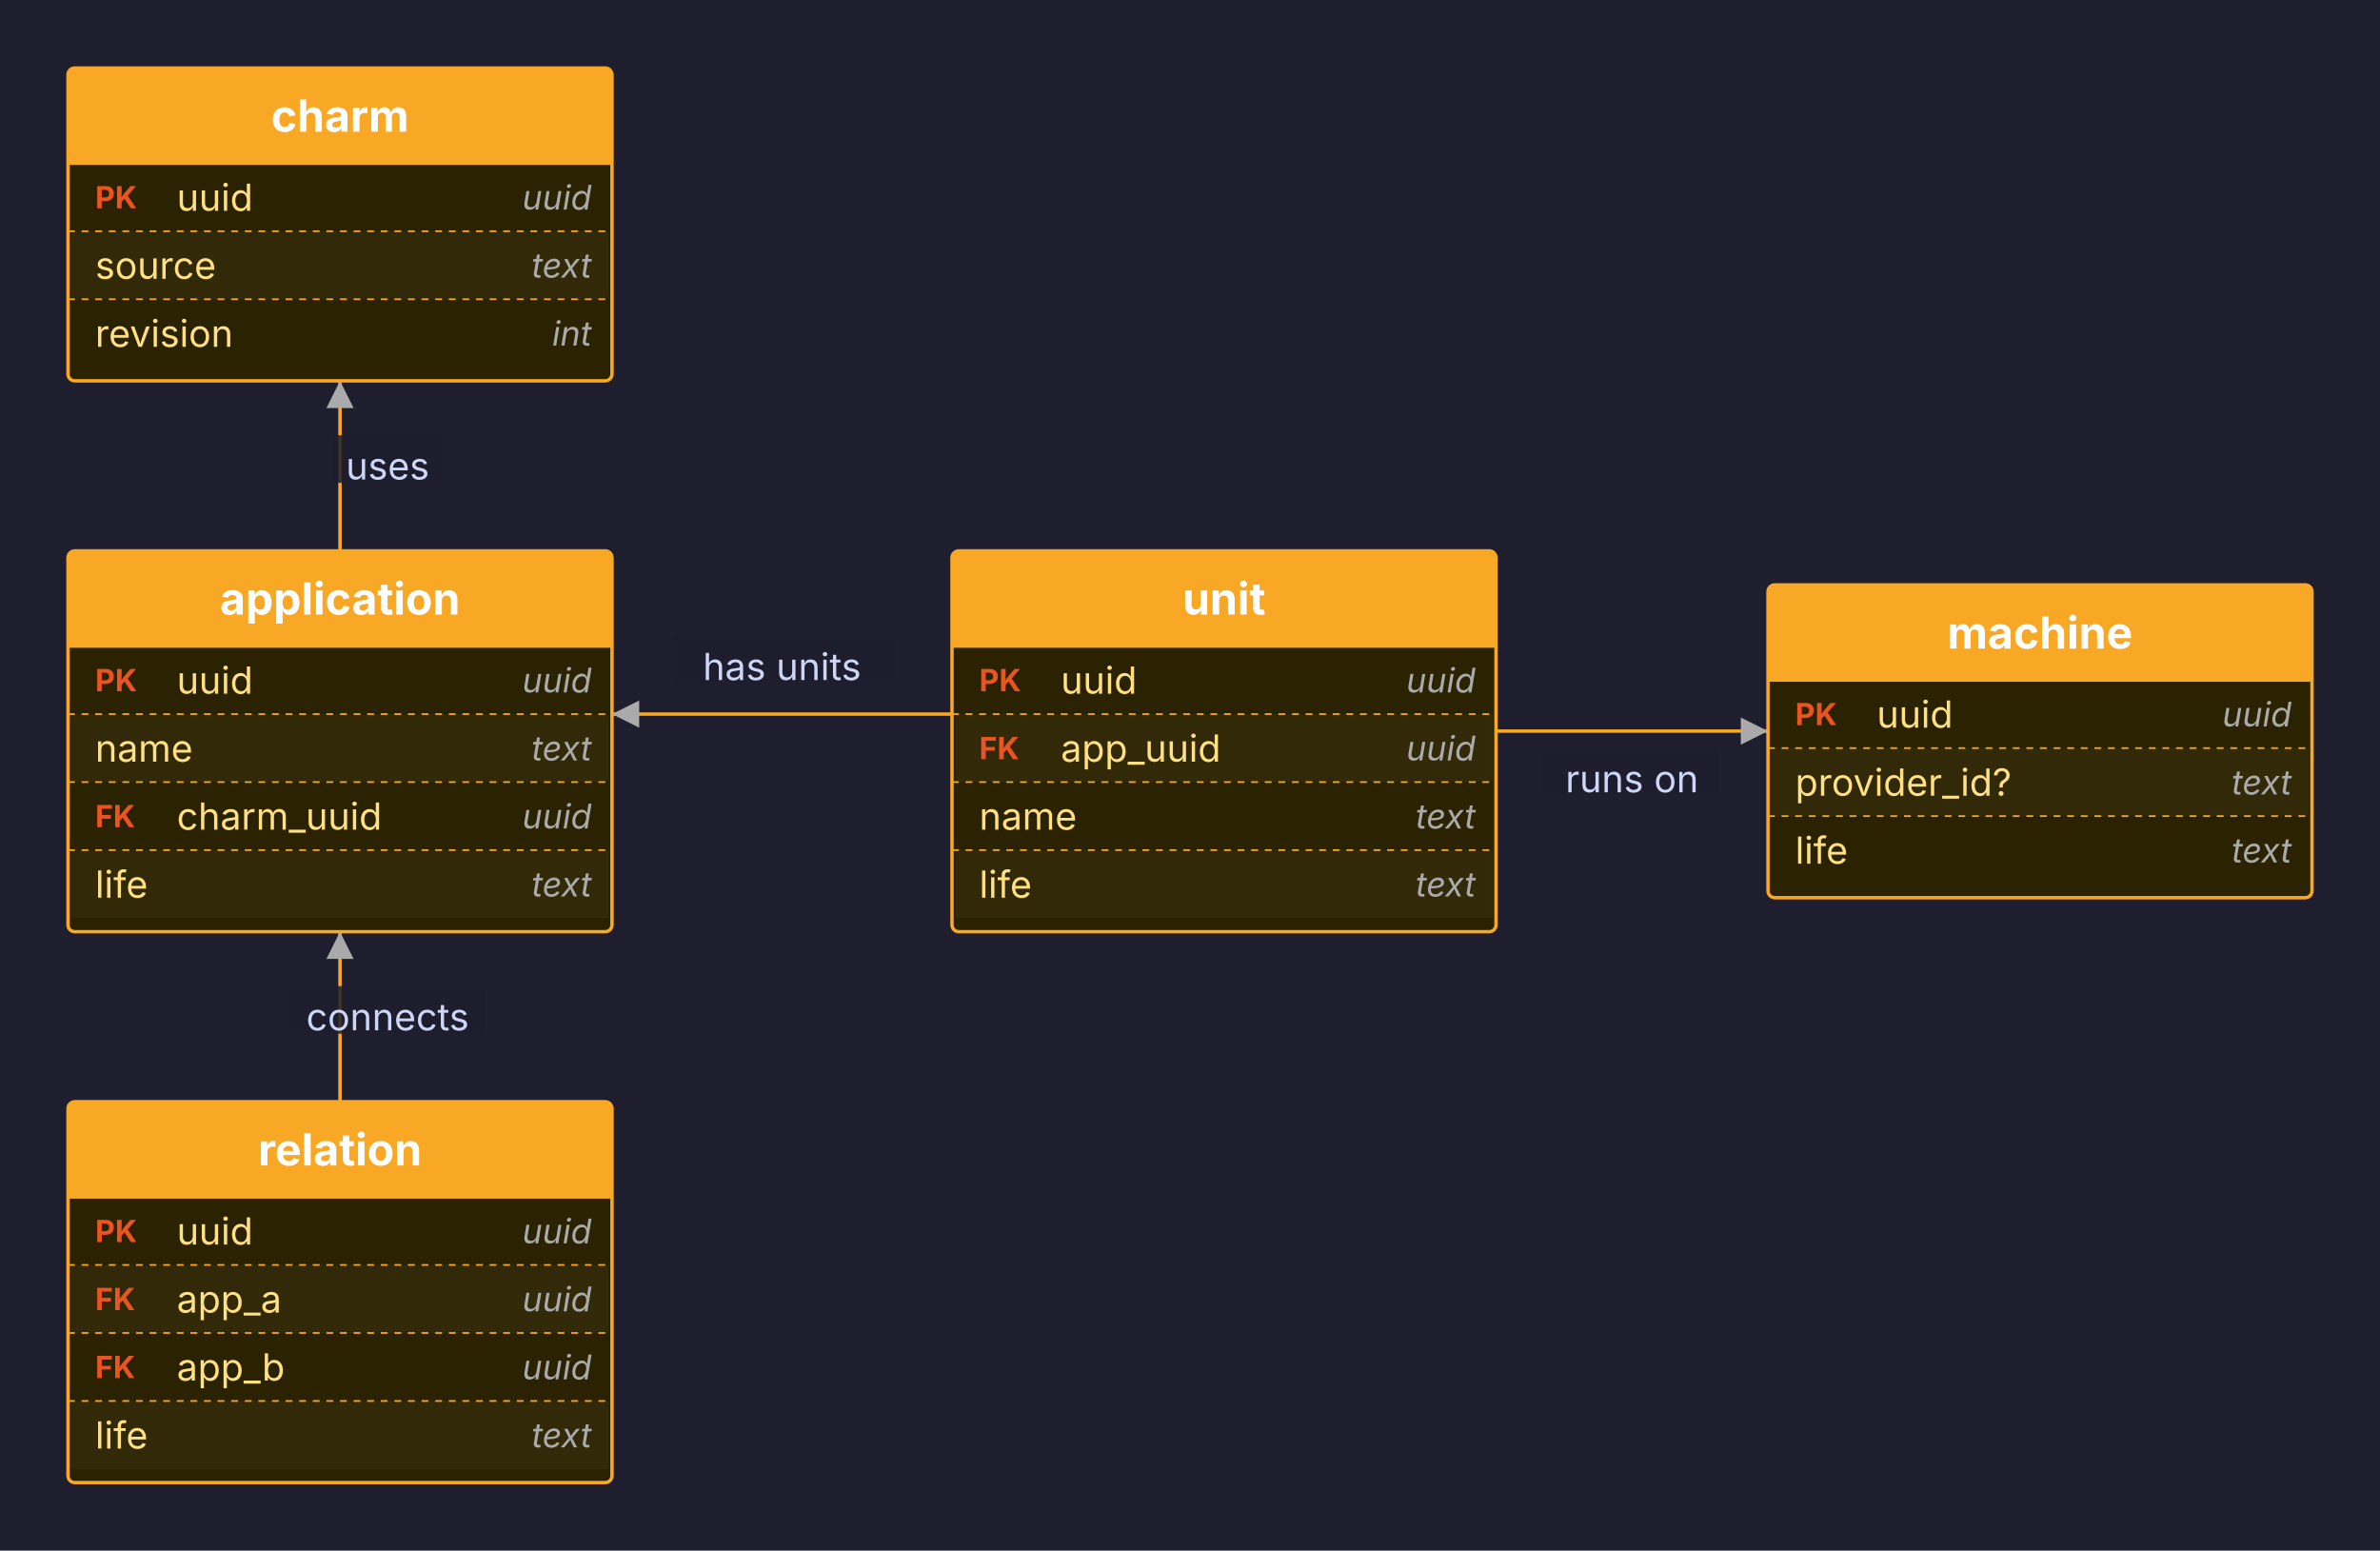
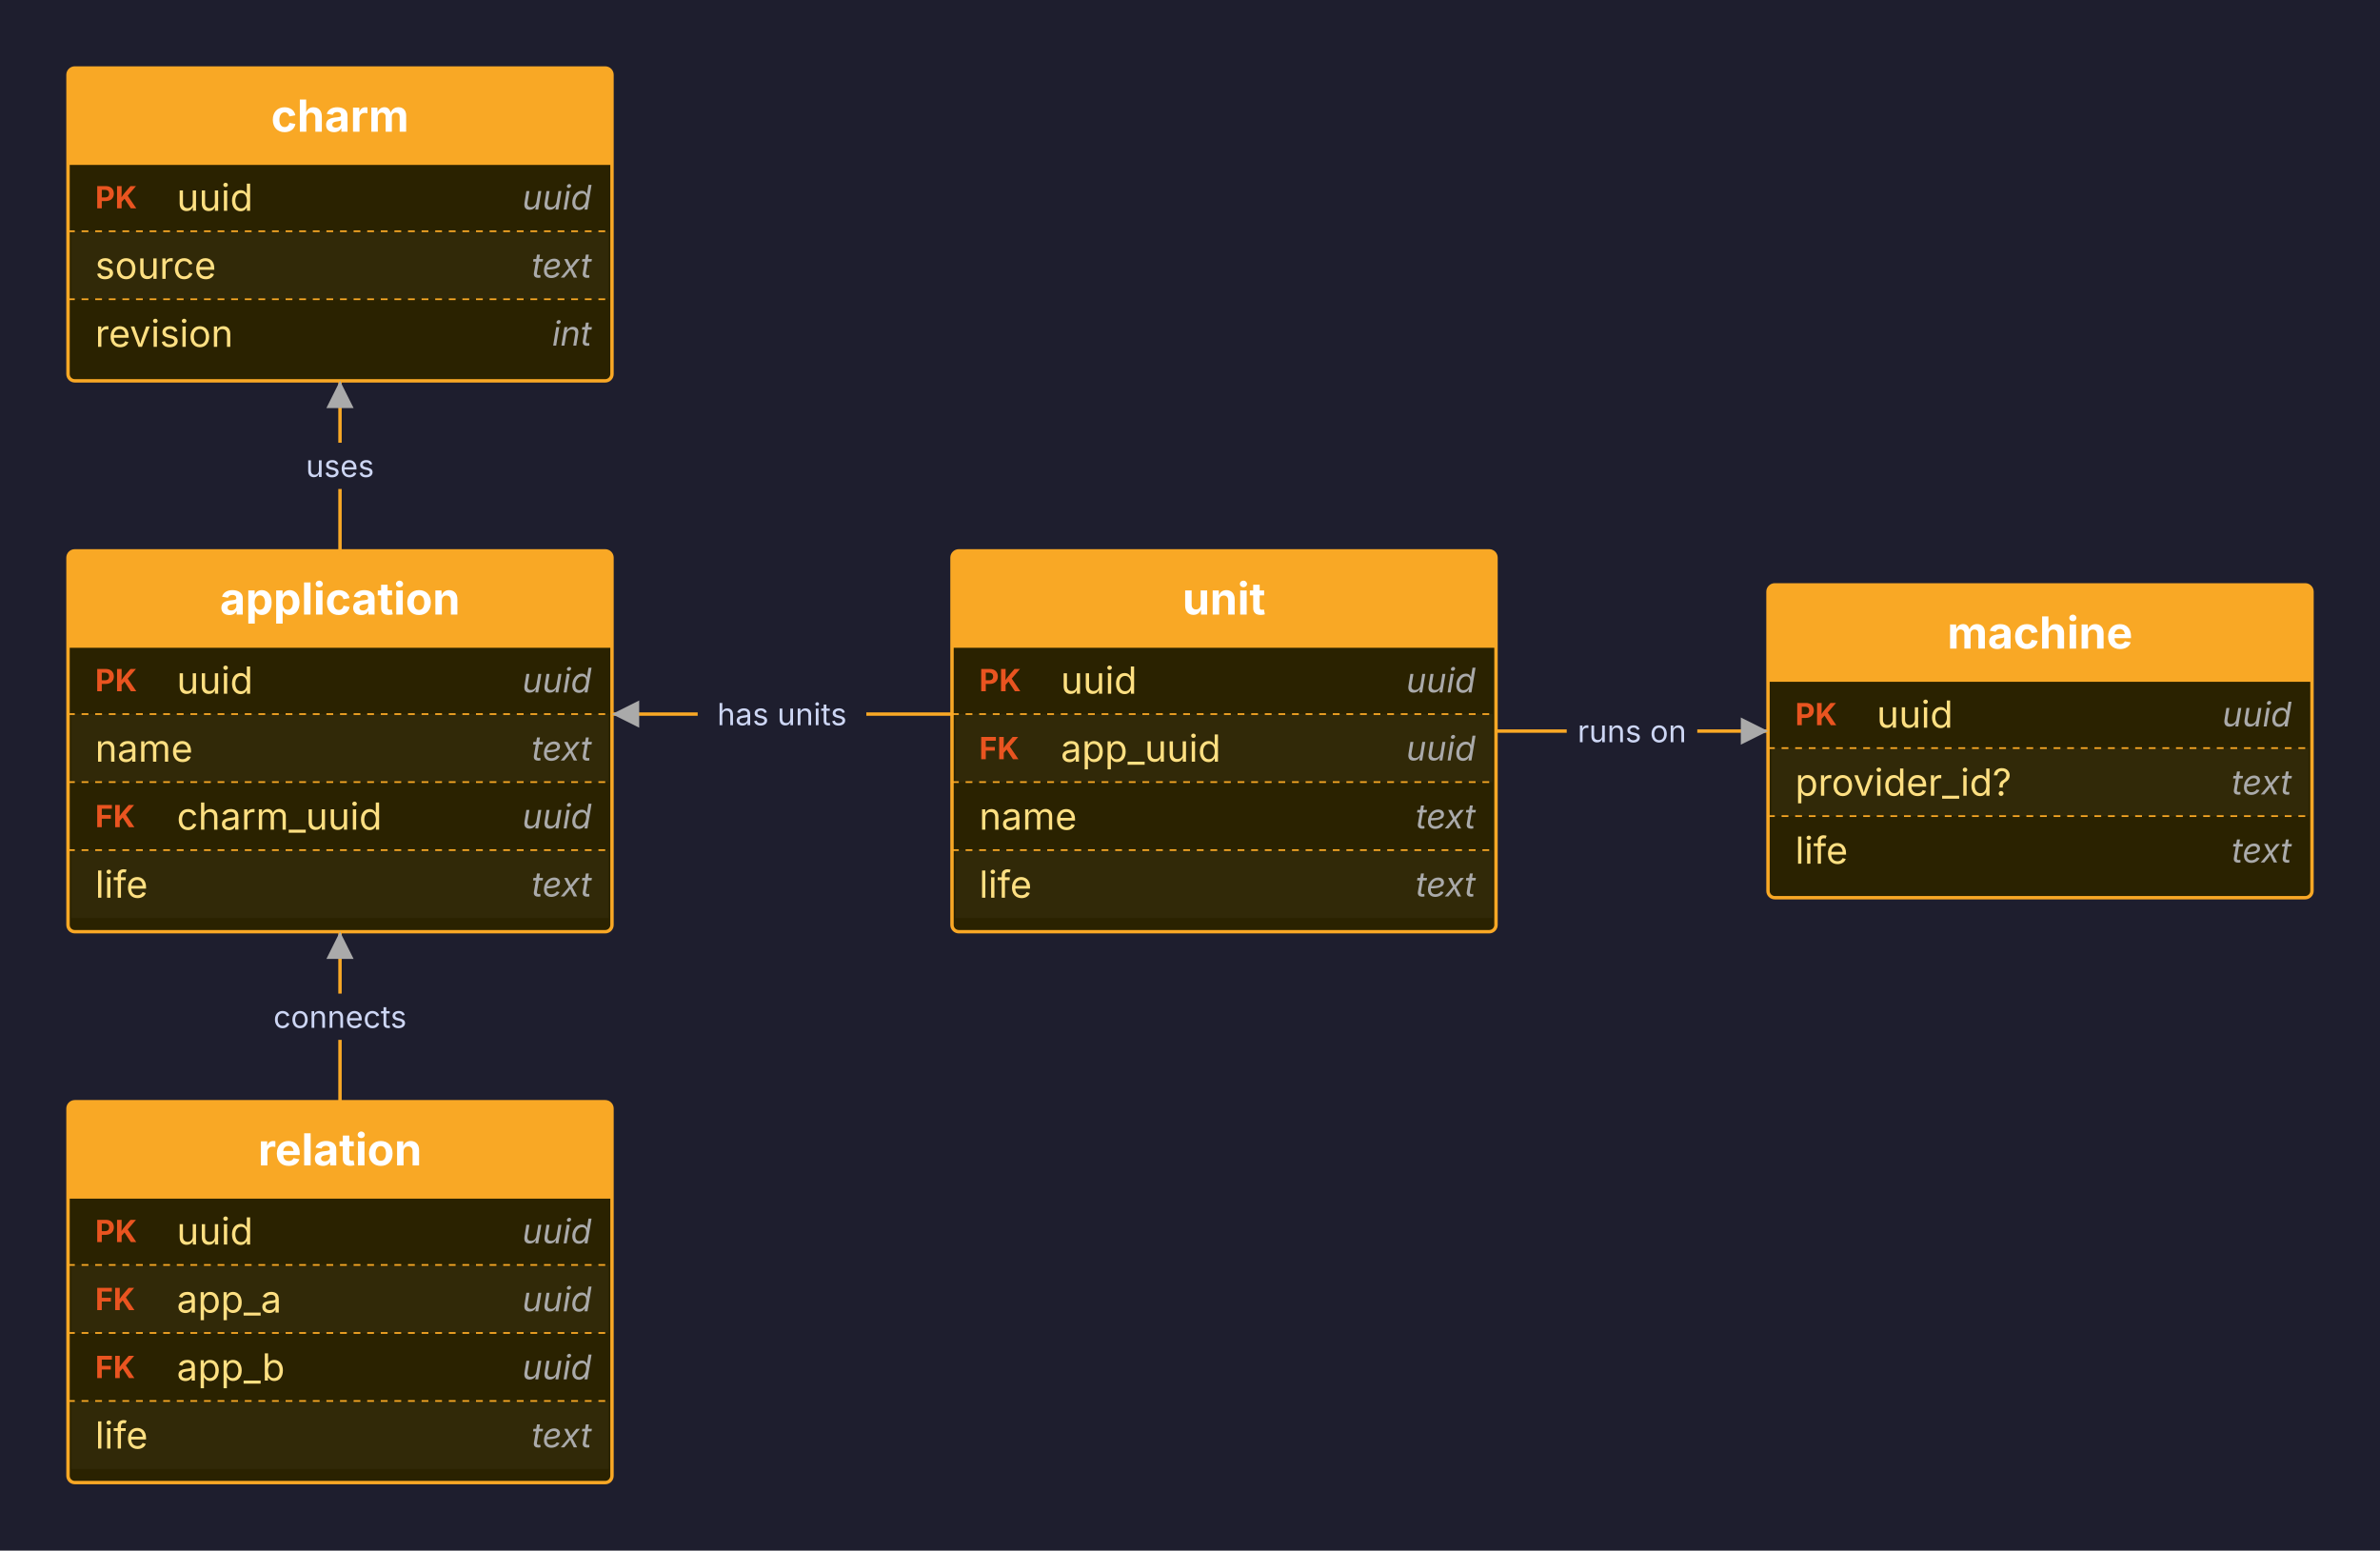
<svg xmlns="http://www.w3.org/2000/svg" width="700.0" height="456.0" viewBox="0 0 700.0 456.0">
  <defs>
    <marker markerWidth="8" markerHeight="8" viewBox="0 0 8 8" orient="auto" id="arrow" refX="8" refY="4.0">
      <path d="M0,0 L8,4.0 L0,8 Z" fill="#AAAAAA" />
    </marker>
  </defs>
  <rect x="0" y="0" width="700.0" height="456.0" fill="#1E1E2E" />
  <g id="ggarch-nodes">
    <rect x="20.0" y="162.0" width="160.0" height="112.0" fill="#2A2200" stroke="#F9A825" stroke-width="1" rx="2" ry="2" />
    <rect x="20.0" y="162.0" width="160.0" height="28" fill="#F9A825" stroke="none" rx="2" ry="2" />
    <rect x="20.0" y="176.0" width="160.0" height="14.0" fill="#F9A825" stroke="none" />
    <text x="100.0" y="176.0" font-size="13" font-family="'Ubuntu Sans', Ubuntu, system-ui, -apple-system, sans-serif" fill="#FFFFFF" text-anchor="middle" dominant-baseline="central" font-weight="bold">application</text>
    <path d="M20.0,190.0 L180.0,190.0" stroke="#F9A825" stroke-width="1" />
    <text x="28.0" y="200.0" font-size="9" font-family="'Ubuntu Sans', Ubuntu, system-ui, -apple-system, sans-serif" fill="#E95420" text-anchor="start" dominant-baseline="central" font-weight="bold">PK</text>
    <text x="52.0" y="200.0" font-size="11" font-family="'Ubuntu Sans', Ubuntu, system-ui, -apple-system, sans-serif" fill="#FFE082" text-anchor="start" dominant-baseline="central">uuid</text>
    <text x="174.0" y="200.0" font-size="10" font-family="'Ubuntu Sans', Ubuntu, system-ui, -apple-system, sans-serif" fill="#AAAAAA" text-anchor="end" dominant-baseline="central" font-style="italic">uuid</text>
    <rect x="21.0" y="210.0" width="158.0" height="20" fill="#FFFFFF08" stroke="none" />
    <path d="M20.0,210.0 L180.0,210.0" stroke="#F9A825" stroke-width="0.5" stroke-dasharray="2,2" />
    <text x="28.0" y="220.0" font-size="11" font-family="'Ubuntu Sans', Ubuntu, system-ui, -apple-system, sans-serif" fill="#FFE082" text-anchor="start" dominant-baseline="central">name</text>
    <text x="174.0" y="220.0" font-size="10" font-family="'Ubuntu Sans', Ubuntu, system-ui, -apple-system, sans-serif" fill="#AAAAAA" text-anchor="end" dominant-baseline="central" font-style="italic">text</text>
    <path d="M20.0,230.0 L180.0,230.0" stroke="#F9A825" stroke-width="0.5" stroke-dasharray="2,2" />
    <text x="28.0" y="240.0" font-size="9" font-family="'Ubuntu Sans', Ubuntu, system-ui, -apple-system, sans-serif" fill="#E95420" text-anchor="start" dominant-baseline="central" font-weight="bold">FK</text>
    <text x="52.0" y="240.0" font-size="11" font-family="'Ubuntu Sans', Ubuntu, system-ui, -apple-system, sans-serif" fill="#FFE082" text-anchor="start" dominant-baseline="central">charm_uuid</text>
    <text x="174.0" y="240.0" font-size="10" font-family="'Ubuntu Sans', Ubuntu, system-ui, -apple-system, sans-serif" fill="#AAAAAA" text-anchor="end" dominant-baseline="central" font-style="italic">uuid</text>
    <rect x="21.0" y="250.0" width="158.0" height="20" fill="#FFFFFF08" stroke="none" />
    <path d="M20.0,250.0 L180.0,250.0" stroke="#F9A825" stroke-width="0.5" stroke-dasharray="2,2" />
    <text x="28.0" y="260.0" font-size="11" font-family="'Ubuntu Sans', Ubuntu, system-ui, -apple-system, sans-serif" fill="#FFE082" text-anchor="start" dominant-baseline="central">life</text>
    <text x="174.0" y="260.0" font-size="10" font-family="'Ubuntu Sans', Ubuntu, system-ui, -apple-system, sans-serif" fill="#AAAAAA" text-anchor="end" dominant-baseline="central" font-style="italic">text</text>
    <rect x="280.0" y="162.0" width="160.0" height="112.0" fill="#2A2200" stroke="#F9A825" stroke-width="1" rx="2" ry="2" />
    <rect x="280.0" y="162.0" width="160.0" height="28" fill="#F9A825" stroke="none" rx="2" ry="2" />
    <rect x="280.0" y="176.0" width="160.0" height="14.0" fill="#F9A825" stroke="none" />
    <text x="360.0" y="176.0" font-size="13" font-family="'Ubuntu Sans', Ubuntu, system-ui, -apple-system, sans-serif" fill="#FFFFFF" text-anchor="middle" dominant-baseline="central" font-weight="bold">unit</text>
    <path d="M280.0,190.0 L440.0,190.0" stroke="#F9A825" stroke-width="1" />
    <text x="288.0" y="200.0" font-size="9" font-family="'Ubuntu Sans', Ubuntu, system-ui, -apple-system, sans-serif" fill="#E95420" text-anchor="start" dominant-baseline="central" font-weight="bold">PK</text>
    <text x="312.0" y="200.0" font-size="11" font-family="'Ubuntu Sans', Ubuntu, system-ui, -apple-system, sans-serif" fill="#FFE082" text-anchor="start" dominant-baseline="central">uuid</text>
    <text x="434.0" y="200.0" font-size="10" font-family="'Ubuntu Sans', Ubuntu, system-ui, -apple-system, sans-serif" fill="#AAAAAA" text-anchor="end" dominant-baseline="central" font-style="italic">uuid</text>
    <rect x="281.0" y="210.0" width="158.0" height="20" fill="#FFFFFF08" stroke="none" />
    <path d="M280.0,210.0 L440.0,210.0" stroke="#F9A825" stroke-width="0.5" stroke-dasharray="2,2" />
    <text x="288.0" y="220.0" font-size="9" font-family="'Ubuntu Sans', Ubuntu, system-ui, -apple-system, sans-serif" fill="#E95420" text-anchor="start" dominant-baseline="central" font-weight="bold">FK</text>
    <text x="312.0" y="220.0" font-size="11" font-family="'Ubuntu Sans', Ubuntu, system-ui, -apple-system, sans-serif" fill="#FFE082" text-anchor="start" dominant-baseline="central">app_uuid</text>
    <text x="434.0" y="220.0" font-size="10" font-family="'Ubuntu Sans', Ubuntu, system-ui, -apple-system, sans-serif" fill="#AAAAAA" text-anchor="end" dominant-baseline="central" font-style="italic">uuid</text>
    <path d="M280.0,230.0 L440.0,230.0" stroke="#F9A825" stroke-width="0.5" stroke-dasharray="2,2" />
    <text x="288.0" y="240.0" font-size="11" font-family="'Ubuntu Sans', Ubuntu, system-ui, -apple-system, sans-serif" fill="#FFE082" text-anchor="start" dominant-baseline="central">name</text>
    <text x="434.0" y="240.0" font-size="10" font-family="'Ubuntu Sans', Ubuntu, system-ui, -apple-system, sans-serif" fill="#AAAAAA" text-anchor="end" dominant-baseline="central" font-style="italic">text</text>
    <rect x="281.0" y="250.0" width="158.0" height="20" fill="#FFFFFF08" stroke="none" />
    <path d="M280.0,250.0 L440.0,250.0" stroke="#F9A825" stroke-width="0.5" stroke-dasharray="2,2" />
    <text x="288.0" y="260.0" font-size="11" font-family="'Ubuntu Sans', Ubuntu, system-ui, -apple-system, sans-serif" fill="#FFE082" text-anchor="start" dominant-baseline="central">life</text>
    <text x="434.0" y="260.0" font-size="10" font-family="'Ubuntu Sans', Ubuntu, system-ui, -apple-system, sans-serif" fill="#AAAAAA" text-anchor="end" dominant-baseline="central" font-style="italic">text</text>
    <rect x="520.0" y="172.0" width="160.0" height="92.0" fill="#2A2200" stroke="#F9A825" stroke-width="1" rx="2" ry="2" />
    <rect x="520.0" y="172.0" width="160.0" height="28" fill="#F9A825" stroke="none" rx="2" ry="2" />
    <rect x="520.0" y="186.0" width="160.0" height="14.0" fill="#F9A825" stroke="none" />
    <text x="600.0" y="186.0" font-size="13" font-family="'Ubuntu Sans', Ubuntu, system-ui, -apple-system, sans-serif" fill="#FFFFFF" text-anchor="middle" dominant-baseline="central" font-weight="bold">machine</text>
    <path d="M520.0,200.0 L680.0,200.0" stroke="#F9A825" stroke-width="1" />
    <text x="528.0" y="210.0" font-size="9" font-family="'Ubuntu Sans', Ubuntu, system-ui, -apple-system, sans-serif" fill="#E95420" text-anchor="start" dominant-baseline="central" font-weight="bold">PK</text>
    <text x="552.0" y="210.0" font-size="11" font-family="'Ubuntu Sans', Ubuntu, system-ui, -apple-system, sans-serif" fill="#FFE082" text-anchor="start" dominant-baseline="central">uuid</text>
    <text x="674.0" y="210.0" font-size="10" font-family="'Ubuntu Sans', Ubuntu, system-ui, -apple-system, sans-serif" fill="#AAAAAA" text-anchor="end" dominant-baseline="central" font-style="italic">uuid</text>
    <rect x="521.0" y="220.0" width="158.0" height="20" fill="#FFFFFF08" stroke="none" />
    <path d="M520.0,220.0 L680.0,220.0" stroke="#F9A825" stroke-width="0.5" stroke-dasharray="2,2" />
    <text x="528.0" y="230.0" font-size="11" font-family="'Ubuntu Sans', Ubuntu, system-ui, -apple-system, sans-serif" fill="#FFE082" text-anchor="start" dominant-baseline="central">provider_id?</text>
    <text x="674.0" y="230.0" font-size="10" font-family="'Ubuntu Sans', Ubuntu, system-ui, -apple-system, sans-serif" fill="#AAAAAA" text-anchor="end" dominant-baseline="central" font-style="italic">text</text>
    <path d="M520.0,240.0 L680.0,240.0" stroke="#F9A825" stroke-width="0.5" stroke-dasharray="2,2" />
    <text x="528.0" y="250.0" font-size="11" font-family="'Ubuntu Sans', Ubuntu, system-ui, -apple-system, sans-serif" fill="#FFE082" text-anchor="start" dominant-baseline="central">life</text>
    <text x="674.0" y="250.0" font-size="10" font-family="'Ubuntu Sans', Ubuntu, system-ui, -apple-system, sans-serif" fill="#AAAAAA" text-anchor="end" dominant-baseline="central" font-style="italic">text</text>
    <rect x="20.0" y="20.0" width="160.0" height="92.0" fill="#2A2200" stroke="#F9A825" stroke-width="1" rx="2" ry="2" />
    <rect x="20.0" y="20.0" width="160.0" height="28" fill="#F9A825" stroke="none" rx="2" ry="2" />
    <rect x="20.0" y="34.0" width="160.0" height="14.0" fill="#F9A825" stroke="none" />
    <text x="100.0" y="34.0" font-size="13" font-family="'Ubuntu Sans', Ubuntu, system-ui, -apple-system, sans-serif" fill="#FFFFFF" text-anchor="middle" dominant-baseline="central" font-weight="bold">charm</text>
    <path d="M20.0,48.0 L180.0,48.0" stroke="#F9A825" stroke-width="1" />
    <text x="28.0" y="58.0" font-size="9" font-family="'Ubuntu Sans', Ubuntu, system-ui, -apple-system, sans-serif" fill="#E95420" text-anchor="start" dominant-baseline="central" font-weight="bold">PK</text>
    <text x="52.0" y="58.0" font-size="11" font-family="'Ubuntu Sans', Ubuntu, system-ui, -apple-system, sans-serif" fill="#FFE082" text-anchor="start" dominant-baseline="central">uuid</text>
    <text x="174.0" y="58.0" font-size="10" font-family="'Ubuntu Sans', Ubuntu, system-ui, -apple-system, sans-serif" fill="#AAAAAA" text-anchor="end" dominant-baseline="central" font-style="italic">uuid</text>
    <rect x="21.0" y="68.0" width="158.0" height="20" fill="#FFFFFF08" stroke="none" />
    <path d="M20.0,68.0 L180.0,68.0" stroke="#F9A825" stroke-width="0.5" stroke-dasharray="2,2" />
    <text x="28.0" y="78.0" font-size="11" font-family="'Ubuntu Sans', Ubuntu, system-ui, -apple-system, sans-serif" fill="#FFE082" text-anchor="start" dominant-baseline="central">source</text>
    <text x="174.0" y="78.0" font-size="10" font-family="'Ubuntu Sans', Ubuntu, system-ui, -apple-system, sans-serif" fill="#AAAAAA" text-anchor="end" dominant-baseline="central" font-style="italic">text</text>
    <path d="M20.0,88.0 L180.0,88.0" stroke="#F9A825" stroke-width="0.5" stroke-dasharray="2,2" />
    <text x="28.0" y="98.0" font-size="11" font-family="'Ubuntu Sans', Ubuntu, system-ui, -apple-system, sans-serif" fill="#FFE082" text-anchor="start" dominant-baseline="central">revision</text>
    <text x="174.0" y="98.0" font-size="10" font-family="'Ubuntu Sans', Ubuntu, system-ui, -apple-system, sans-serif" fill="#AAAAAA" text-anchor="end" dominant-baseline="central" font-style="italic">int</text>
    <rect x="20.0" y="324.0" width="160.0" height="112.0" fill="#2A2200" stroke="#F9A825" stroke-width="1" rx="2" ry="2" />
    <rect x="20.0" y="324.0" width="160.0" height="28" fill="#F9A825" stroke="none" rx="2" ry="2" />
    <rect x="20.0" y="338.0" width="160.0" height="14.0" fill="#F9A825" stroke="none" />
    <text x="100.0" y="338.0" font-size="13" font-family="'Ubuntu Sans', Ubuntu, system-ui, -apple-system, sans-serif" fill="#FFFFFF" text-anchor="middle" dominant-baseline="central" font-weight="bold">relation</text>
    <path d="M20.0,352.0 L180.0,352.0" stroke="#F9A825" stroke-width="1" />
    <text x="28.0" y="362.0" font-size="9" font-family="'Ubuntu Sans', Ubuntu, system-ui, -apple-system, sans-serif" fill="#E95420" text-anchor="start" dominant-baseline="central" font-weight="bold">PK</text>
    <text x="52.0" y="362.0" font-size="11" font-family="'Ubuntu Sans', Ubuntu, system-ui, -apple-system, sans-serif" fill="#FFE082" text-anchor="start" dominant-baseline="central">uuid</text>
    <text x="174.0" y="362.0" font-size="10" font-family="'Ubuntu Sans', Ubuntu, system-ui, -apple-system, sans-serif" fill="#AAAAAA" text-anchor="end" dominant-baseline="central" font-style="italic">uuid</text>
    <rect x="21.0" y="372.0" width="158.0" height="20" fill="#FFFFFF08" stroke="none" />
    <path d="M20.0,372.0 L180.0,372.0" stroke="#F9A825" stroke-width="0.5" stroke-dasharray="2,2" />
    <text x="28.0" y="382.0" font-size="9" font-family="'Ubuntu Sans', Ubuntu, system-ui, -apple-system, sans-serif" fill="#E95420" text-anchor="start" dominant-baseline="central" font-weight="bold">FK</text>
    <text x="52.0" y="382.0" font-size="11" font-family="'Ubuntu Sans', Ubuntu, system-ui, -apple-system, sans-serif" fill="#FFE082" text-anchor="start" dominant-baseline="central">app_a</text>
    <text x="174.0" y="382.0" font-size="10" font-family="'Ubuntu Sans', Ubuntu, system-ui, -apple-system, sans-serif" fill="#AAAAAA" text-anchor="end" dominant-baseline="central" font-style="italic">uuid</text>
    <path d="M20.0,392.0 L180.0,392.0" stroke="#F9A825" stroke-width="0.5" stroke-dasharray="2,2" />
    <text x="28.0" y="402.0" font-size="9" font-family="'Ubuntu Sans', Ubuntu, system-ui, -apple-system, sans-serif" fill="#E95420" text-anchor="start" dominant-baseline="central" font-weight="bold">FK</text>
    <text x="52.0" y="402.0" font-size="11" font-family="'Ubuntu Sans', Ubuntu, system-ui, -apple-system, sans-serif" fill="#FFE082" text-anchor="start" dominant-baseline="central">app_b</text>
    <text x="174.0" y="402.0" font-size="10" font-family="'Ubuntu Sans', Ubuntu, system-ui, -apple-system, sans-serif" fill="#AAAAAA" text-anchor="end" dominant-baseline="central" font-style="italic">uuid</text>
    <rect x="21.0" y="412.0" width="158.0" height="20" fill="#FFFFFF08" stroke="none" />
    <path d="M20.0,412.0 L180.0,412.0" stroke="#F9A825" stroke-width="0.5" stroke-dasharray="2,2" />
    <text x="28.0" y="422.0" font-size="11" font-family="'Ubuntu Sans', Ubuntu, system-ui, -apple-system, sans-serif" fill="#FFE082" text-anchor="start" dominant-baseline="central">life</text>
    <text x="174.0" y="422.0" font-size="10" font-family="'Ubuntu Sans', Ubuntu, system-ui, -apple-system, sans-serif" fill="#AAAAAA" text-anchor="end" dominant-baseline="central" font-style="italic">text</text>
  </g>
  <g id="ggarch-edges">
-     <path d="M 280.0 210.0 L 180.0 210.0" fill="none" stroke="#F9A825" stroke-width="1" marker-end="url(#arrow)" />
-     <rect x="197.75" y="187.0" width="64.5" height="14" fill="#1E1E2E" stroke="none" fill-opacity="0.85" />
-     <text x="230.0" y="196.0" font-size="11" font-family="'Ubuntu Sans', Ubuntu, system-ui, -apple-system, sans-serif" fill="#CDD6F4" text-anchor="middle" dominant-baseline="central">has units</text>
-     <path d="M 100.0 162.0 L 100.0 112.0" fill="none" stroke="#F9A825" stroke-width="1" marker-end="url(#arrow)" />
-     <rect x="98.0" y="128.0" width="32.0" height="14" fill="#1E1E2E" stroke="none" fill-opacity="0.85" />
-     <text x="114.0" y="137.0" font-size="11" font-family="'Ubuntu Sans', Ubuntu, system-ui, -apple-system, sans-serif" fill="#CDD6F4" text-anchor="middle" dominant-baseline="central">uses</text>
-     <path d="M 440.0 215.0 L 520.0 215.0" fill="none" stroke="#F9A825" stroke-width="1" marker-end="url(#arrow)" />
-     <rect x="454.25" y="220.0" width="51.5" height="14" fill="#1E1E2E" stroke="none" fill-opacity="0.85" />
-     <text x="480.0" y="229.0" font-size="11" font-family="'Ubuntu Sans', Ubuntu, system-ui, -apple-system, sans-serif" fill="#CDD6F4" text-anchor="middle" dominant-baseline="central">runs on</text>
-     <path d="M 100.0 324.0 L 100.0 274.0" fill="none" stroke="#F9A825" stroke-width="1" marker-end="url(#arrow)" />
-     <rect x="85.0" y="290.0" width="58.0" height="14" fill="#1E1E2E" stroke="none" fill-opacity="0.85" />
-     <text x="114.0" y="299.0" font-size="11" font-family="'Ubuntu Sans', Ubuntu, system-ui, -apple-system, sans-serif" fill="#CDD6F4" text-anchor="middle" dominant-baseline="central">connects</text>
+     <path d="M 280.0 210.0 L 254.8 210.0" fill="none" stroke="#F9A825" stroke-width="1" />
+     <path d="M 205.2 210.0 L 180.0 210.0" fill="none" stroke="#F9A825" stroke-width="1" marker-end="url(#arrow)" />
+     <text x="230.0" y="210.0" font-size="9" font-family="'Ubuntu Sans', Ubuntu, system-ui, -apple-system, sans-serif" fill="#CDD6F4" text-anchor="middle" dominant-baseline="central">has units</text>
+     <path d="M 100.0 162.0 L 100.0 143.8" fill="none" stroke="#F9A825" stroke-width="1" />
+     <path d="M 100.0 130.2 L 100.0 112.0" fill="none" stroke="#F9A825" stroke-width="1" marker-end="url(#arrow)" />
+     <text x="100.0" y="137.0" font-size="9" font-family="'Ubuntu Sans', Ubuntu, system-ui, -apple-system, sans-serif" fill="#CDD6F4" text-anchor="middle" dominant-baseline="central">uses</text>
+     <path d="M 440.0 215.0 L 460.8 215.0" fill="none" stroke="#F9A825" stroke-width="1" />
+     <path d="M 499.2 215.0 L 520.0 215.0" fill="none" stroke="#F9A825" stroke-width="1" marker-end="url(#arrow)" />
+     <text x="480.0" y="215.0" font-size="9" font-family="'Ubuntu Sans', Ubuntu, system-ui, -apple-system, sans-serif" fill="#CDD6F4" text-anchor="middle" dominant-baseline="central">runs on</text>
+     <path d="M 100.0 324.0 L 100.0 305.8" fill="none" stroke="#F9A825" stroke-width="1" />
+     <path d="M 100.0 292.2 L 100.0 274.0" fill="none" stroke="#F9A825" stroke-width="1" marker-end="url(#arrow)" />
+     <text x="100.0" y="299.0" font-size="9" font-family="'Ubuntu Sans', Ubuntu, system-ui, -apple-system, sans-serif" fill="#CDD6F4" text-anchor="middle" dominant-baseline="central">connects</text>
  </g>
  <g id="ggarch-annotations" />
</svg>
